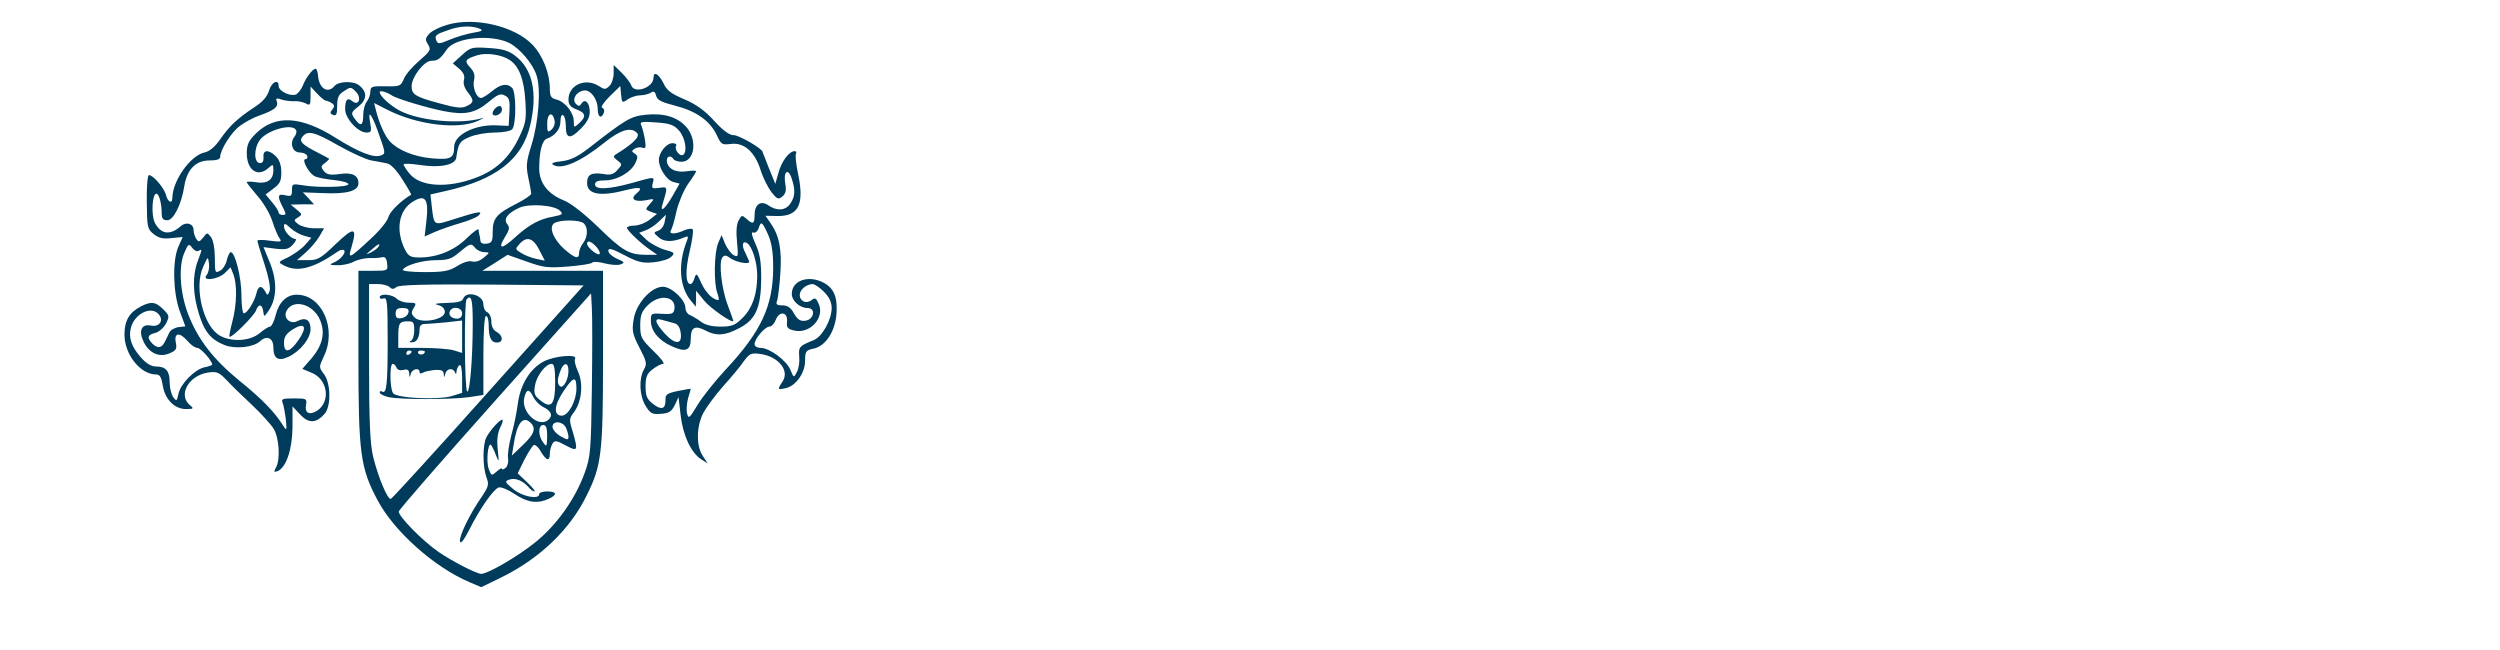
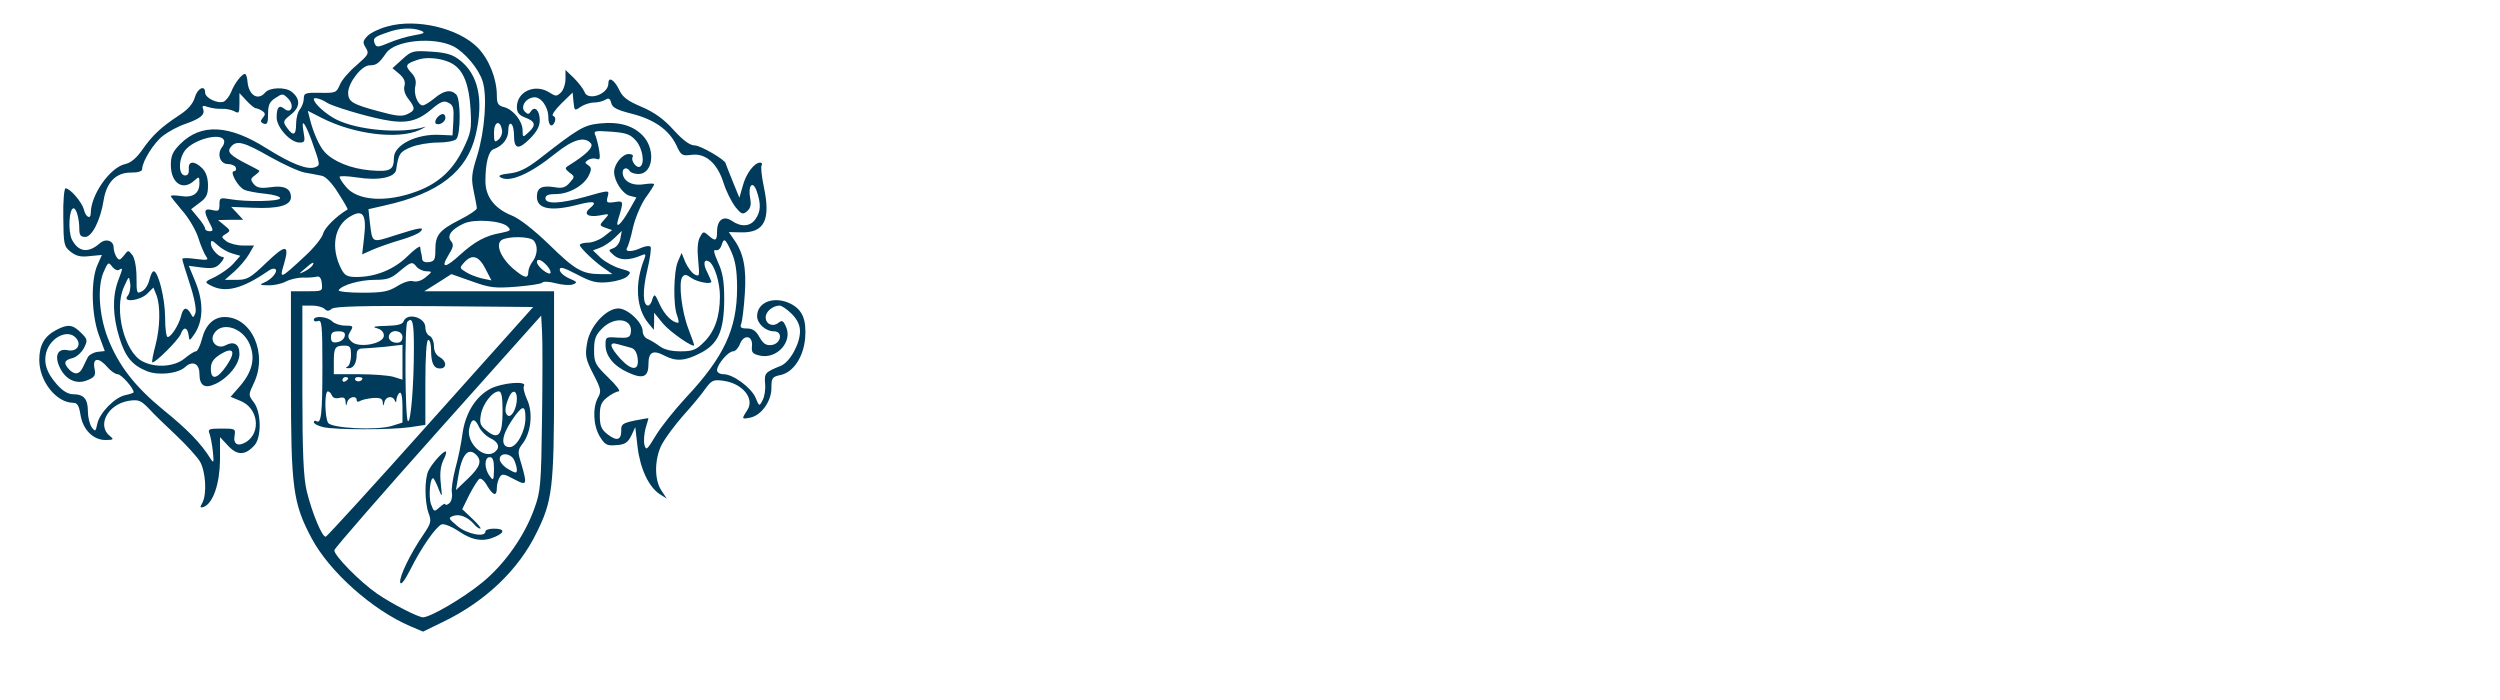
- <svg xmlns="http://www.w3.org/2000/svg" width="500" zoomAndPan="magnify" viewBox="0 0 375 104.88" height="130" preserveAspectRatio="xMidYMid meet" version="1.2">
+ <svg xmlns="http://www.w3.org/2000/svg" width="375" zoomAndPan="magnify" viewBox="0 0 375 104.88" height="104.88" preserveAspectRatio="xMidYMid meet" version="1.2">
  <g id="c4cd1c6690">
    <path style=" stroke:none;fill-rule:nonzero;fill:#003b5c;fill-opacity:1;" d="M 58.098 3.969 C 56.941 4.27 55.609 4.91 55.137 5.383 C 54.41 6.156 54.367 6.371 54.879 7.184 C 55.395 8.043 55.266 8.215 53.465 9.801 C 52.391 10.703 51.234 12.031 50.977 12.719 C 50.461 13.922 50.332 13.961 48.016 13.922 C 45.828 13.879 45.57 13.961 45.57 14.777 C 45.57 15.25 45.312 15.98 45.016 16.363 C 44.672 16.75 44.414 17.738 44.414 18.598 C 44.414 20.312 43.984 20.484 43.039 19.152 C 42.398 18.254 42.441 18.125 43.641 17.18 C 45.055 16.066 45.098 14.82 43.727 13.75 C 42.781 13.02 40.422 13.105 39.781 13.879 C 38.707 15.164 37.293 14.305 37.121 12.203 C 37.078 11.602 36.906 11.09 36.734 11.09 C 36.262 11.09 35.148 12.547 34.676 13.793 C 34.418 14.434 33.902 15.078 33.559 15.25 C 32.617 15.594 30.77 14.691 30.77 13.879 C 30.77 12.676 29.613 13.234 29.227 14.605 C 28.926 15.594 28.199 16.449 26.781 17.352 C 24.121 19.109 22.836 20.312 21.289 22.543 C 20.477 23.699 19.617 24.43 18.801 24.602 C 16.484 25.117 13.613 29.234 13.613 31.98 C 13.613 32.969 12.84 32.582 12.582 31.422 C 12.281 30.309 10.523 28.25 9.836 28.25 C 9.621 28.25 9.449 30.18 9.492 32.582 C 9.535 36.656 9.578 36.957 10.609 37.773 C 11.426 38.414 12.109 38.586 13.484 38.414 L 15.285 38.242 L 14.598 39.789 C 13.613 42.02 13.699 47.125 14.812 50.211 L 15.715 52.656 L 14.598 52.785 C 13.996 52.871 13.312 53.258 13.141 53.645 C 12.926 54.074 12.582 54.758 12.41 55.145 C 11.895 56.176 11.254 56.262 10.438 55.488 C 9.492 54.504 9.578 54.031 10.824 53.73 C 11.426 53.602 12.195 52.914 12.582 52.23 C 13.184 51.027 13.141 50.898 12.152 49.914 C 10.91 48.668 10.18 48.582 8.465 49.484 C 6.66 50.426 5.891 51.758 5.891 53.988 C 5.891 57.203 8.465 60.422 10.996 60.422 C 11.594 60.422 11.852 60.852 12.066 62.18 C 12.41 64.41 13.953 66 15.801 66 C 17 66 17.129 65.914 16.527 65.441 C 14.469 63.855 16.145 60.637 19.316 60.121 C 20.777 59.906 21.117 60.035 22.363 61.324 C 23.094 62.137 24.98 63.941 26.438 65.312 C 27.941 66.727 29.527 68.488 29.957 69.172 C 30.855 70.633 31.07 74.105 30.344 75.438 C 29.957 76.125 30 76.211 30.559 76.039 C 31.973 75.48 32.961 72.562 33.004 68.961 L 33.004 65.57 L 34.246 66.898 C 35.617 68.359 36.82 68.316 38.191 66.77 C 39.266 65.527 39.18 61.754 38.062 60.336 C 37.25 59.266 37.25 59.223 38.062 57.504 C 40.211 53.086 37.766 47.551 33.688 47.551 C 32.059 47.551 30.812 48.754 30.301 50.812 C 30.043 51.844 29.613 52.699 29.398 52.699 C 29.141 52.699 28.41 53.172 27.684 53.773 C 26.18 55.016 23.309 55.23 21.375 54.203 C 18.672 52.828 17.043 46.395 18.59 43.047 C 19.359 41.332 19.359 41.332 19.531 42.535 C 19.617 43.219 19.445 44.035 19.145 44.379 C 18.289 45.406 20.906 45.148 22.062 44.078 L 23.008 43.133 L 23.477 44.293 C 24.078 45.922 24.035 49.098 23.309 51.844 C 22.965 53.129 22.75 54.289 22.836 54.332 C 23.137 54.633 26.867 50.898 27.125 50.082 C 27.512 48.969 28.113 49.055 28.281 50.211 C 28.41 51.199 28.41 51.199 29.184 50.082 C 30.473 48.152 30.559 45.449 29.398 42.492 L 28.324 39.875 L 30.301 40.133 C 31.93 40.305 32.402 40.219 33.086 39.445 C 33.559 38.93 33.688 38.543 33.43 38.543 C 32.746 38.543 31.629 37.301 31.629 36.527 C 31.629 35.969 31.844 36.012 32.66 36.785 C 33.215 37.301 34.203 37.859 34.848 38.027 L 36.047 38.371 L 35.02 39.531 C 34.461 40.176 33.215 41.031 32.316 41.504 C 30.641 42.277 30.641 42.32 31.629 42.832 C 33.816 43.992 36.391 43.305 40.293 40.602 C 40.68 40.305 41.152 40.219 41.324 40.387 C 41.711 40.773 40.68 41.977 39.566 42.406 C 38.879 42.707 39.008 42.789 40.211 42.789 C 41.023 42.832 42.227 42.578 42.867 42.234 C 43.512 41.891 44.672 41.633 45.441 41.633 C 46.215 41.676 47.16 41.59 47.5 41.504 C 47.93 41.375 48.188 41.719 48.273 42.492 C 48.402 43.691 48.359 43.691 46.043 43.691 L 43.641 43.691 L 43.641 57.547 C 43.641 73.121 43.941 75.48 46.73 80.715 C 49.391 85.734 55.824 91.48 61.531 93.926 L 63.461 94.742 L 66.551 93.238 C 72.812 90.195 77.789 85.477 80.492 79.898 C 82.852 75.137 83.109 73.207 83.109 57.719 L 83.109 43.691 L 63.633 43.691 L 65.691 42.406 L 67.707 41.117 L 70.754 42.191 C 73.5 43.176 74.184 43.262 77.488 43.004 C 79.504 42.832 81.262 42.578 81.391 42.363 C 81.52 42.191 82.422 42.234 83.367 42.492 C 84.352 42.746 85.512 42.832 85.938 42.664 C 86.668 42.363 86.582 42.277 85.383 41.762 C 84.609 41.418 83.965 40.859 83.965 40.473 C 83.965 39.961 84.48 40.09 86.539 41.16 C 88.727 42.32 89.5 42.492 91.301 42.32 C 92.504 42.191 93.789 41.805 94.133 41.418 C 94.734 40.816 94.648 40.73 93.102 40.305 C 92.16 40.047 90.828 39.316 90.145 38.715 L 88.941 37.559 L 89.973 37.172 C 90.574 36.957 91.559 36.312 92.16 35.711 L 93.273 34.641 L 93.059 35.754 C 92.977 36.398 92.504 37.043 92.031 37.215 C 91.215 37.516 91.215 37.516 92.074 38.285 C 92.934 39.059 94.348 39.102 96.148 38.328 C 96.836 38.027 96.922 38.113 96.664 38.801 C 95.164 42.535 95.418 46.266 97.266 48.496 L 98.078 49.484 L 98.121 48.195 L 98.121 46.91 L 99.453 48.539 C 100.48 49.785 104.129 52.316 104.129 51.758 C 104.129 51.672 103.742 50.598 103.27 49.355 C 102.242 46.695 101.77 42.449 102.328 41.59 C 102.668 41.117 102.926 41.117 103.742 41.719 C 104.645 42.32 106.703 42.707 106.703 42.234 C 106.703 42.148 106.402 41.547 106.102 40.859 C 105.414 39.617 105.586 38.758 106.359 39.23 C 107.176 39.746 107.988 42.363 107.988 44.422 C 107.988 47.469 107.219 49.699 105.629 51.285 C 104.43 52.484 103.914 52.699 102.07 52.699 C 100.695 52.699 99.625 52.441 98.938 51.93 C 98.379 51.5 97.566 51.027 97.18 50.855 C 96.75 50.727 96.406 50.168 96.406 49.699 C 96.406 48.367 94.133 46.266 92.762 46.266 C 90.871 46.266 88.383 49.055 88.043 51.586 C 87.742 53.344 87.871 53.945 88.984 56.09 C 90.145 58.32 90.23 58.707 89.715 59.605 C 88.855 61.152 88.984 63.855 89.973 65.484 C 90.742 66.727 91.043 66.898 92.461 66.77 C 93.746 66.688 94.176 66.387 94.691 65.355 L 95.293 64.07 L 95.633 67.027 C 96.02 70.289 97.309 73.035 98.938 74.105 L 100.012 74.793 L 99.195 73.551 C 98.121 71.918 98.164 68.832 99.281 66.645 C 99.797 65.699 101.211 63.77 102.5 62.309 C 103.785 60.895 105.285 59.094 105.801 58.32 C 106.746 57.035 107.004 56.906 108.504 57.117 C 111.379 57.504 113.223 59.777 112.109 61.496 C 111.207 62.867 111.25 62.91 112.492 62.652 C 114.168 62.352 115.711 60.207 115.711 58.234 C 115.711 56.691 115.84 56.52 117.039 56.262 C 118.973 55.875 120.516 53.602 120.773 50.727 C 120.988 47.98 120.387 46.48 118.629 45.578 C 116.184 44.336 113.566 45.277 113.566 47.426 C 113.566 48.539 114.852 49.699 116.098 49.699 C 117.512 49.699 117.168 51.586 115.711 51.758 C 114.895 51.844 114.469 51.543 113.91 50.555 C 113.395 49.613 112.879 49.27 112.023 49.27 C 111.121 49.27 110.949 49.098 111.207 48.496 C 111.336 48.109 111.594 46.094 111.723 44.078 C 111.98 40.219 111.551 37.984 110.09 35.926 L 109.32 34.812 L 111.164 34.855 C 114.637 34.941 115.625 33.012 114.594 28.121 C 114.254 26.488 114.082 24.988 114.254 24.773 C 114.383 24.559 114.254 24.387 114.039 24.387 C 113.137 24.387 111.895 26.059 111.422 27.863 L 110.906 29.664 L 109.875 27.133 C 109.32 25.762 108.848 24.559 108.848 24.516 C 108.848 24 105.07 21.812 104.215 21.812 C 103.484 21.812 102.5 21.086 101.039 19.496 C 99.539 17.824 98.121 16.836 96.234 16.023 C 94.09 15.121 93.359 14.562 92.848 13.406 C 92.117 11.945 91.258 11.434 91.258 12.504 C 91.258 14.176 88.086 15.207 87.656 13.75 C 87.484 13.32 86.797 12.418 86.109 11.73 L 84.824 10.488 L 84.824 11.816 C 84.824 12.59 84.523 13.492 84.137 13.879 C 83.492 14.477 83.367 14.477 82.422 13.879 C 80.277 12.504 77.531 13.707 77.531 16.066 C 77.531 16.879 77.832 17.266 78.816 17.652 C 80.32 18.211 80.449 18.809 79.246 19.883 C 78.434 20.656 78.391 20.613 78.391 19.582 C 78.391 18.168 76.973 16.406 75.602 16.066 C 74.742 15.852 74.527 15.551 74.527 14.348 C 74.527 11.816 73.371 8.902 71.652 7.141 C 68.781 4.227 62.473 2.723 58.098 3.969 Z M 63.16 4.609 C 63.848 4.91 63.633 5.039 62.086 5.297 C 61.059 5.469 59.344 5.984 58.355 6.414 C 56.727 7.098 56.469 7.141 56.211 6.543 C 55.91 5.727 56.082 5.555 58.098 4.867 C 59.898 4.184 61.871 4.098 63.16 4.609 Z M 68.051 6.969 C 69.723 7.871 71.781 10.273 72.383 12.16 C 73.113 14.391 72.727 19.625 71.566 23.402 C 70.711 26.102 70.668 26.789 71.055 28.676 C 71.312 29.879 71.523 31.035 71.523 31.25 C 71.523 31.465 70.41 32.238 69.035 32.926 C 65.906 34.512 65.305 35.242 65.305 37.43 C 65.305 38.93 65.176 39.188 64.359 39.316 C 63.762 39.402 63.375 39.23 63.332 38.887 C 63.289 38.586 63.246 38.113 63.16 37.902 C 63.117 37.645 63.031 37.301 63.031 37.043 C 62.988 36.828 62.086 37.473 61.102 38.457 C 59.086 40.43 56.34 41.547 53.465 41.547 C 52.094 41.547 51.707 41.332 51.191 40.344 C 49.562 37.172 50.117 33.824 52.562 32.453 C 54.453 31.336 55.008 32.195 54.621 35.539 L 54.324 38.156 L 55.953 37.43 C 56.855 37.043 58.699 36.398 60.027 36.012 C 61.402 35.625 62.73 35.07 63.031 34.77 C 63.805 33.996 63.031 34.082 59.301 35.285 C 55.695 36.441 55.867 36.527 55.48 33.352 L 55.266 31.379 L 57.711 30.82 C 65.82 29.02 70.066 25.719 71.355 20.227 C 72.598 14.949 71.738 11.09 68.867 8.945 C 67.793 8.129 66.762 7.871 64.617 7.742 C 61.914 7.57 61.703 7.656 60.328 8.902 L 58.871 10.23 L 59.898 11.09 C 60.586 11.688 60.844 12.246 60.672 12.891 C 60.5 13.449 60.758 14.219 61.273 14.863 C 62.344 16.238 62.301 16.578 61.059 17.137 C 60.285 17.523 59.301 17.395 56.684 16.664 C 52.863 15.637 52.223 15.25 52.223 13.922 C 52.223 12.418 54.238 9.801 55.438 9.801 C 56.469 9.801 56.855 9.5 57.926 7.957 C 59.258 6.027 65.09 5.469 68.051 6.969 Z M 67.965 9.629 C 69.551 10.617 70.367 12.762 70.582 16.363 C 70.754 19.41 70.668 19.883 69.422 22.457 C 67.879 25.547 65.777 27.477 62.602 28.676 C 57.969 30.438 53.508 30.137 51.836 27.949 C 51.32 27.348 50.934 26.703 50.934 26.531 C 50.934 26.359 52.094 26.402 53.551 26.617 C 56.77 27.133 59.258 26.617 59.426 25.461 C 59.77 23.059 59.984 22.758 61.66 22.07 C 62.602 21.684 64.402 21.383 65.648 21.383 C 66.891 21.383 68.137 21.168 68.438 20.871 C 69.121 20.184 69.121 14.863 68.438 14.176 C 67.621 13.363 66.551 13.578 65.176 14.734 C 64.445 15.336 63.676 15.809 63.418 15.809 C 62.688 15.809 62 14.09 62.301 12.934 C 62.473 12.117 62.301 11.559 61.66 10.875 C 60.672 9.801 60.844 9.543 62.859 8.902 C 64.273 8.473 66.719 8.816 67.965 9.629 Z M 87.098 16.023 C 87.613 15.68 88.512 15.379 89.113 15.379 C 89.715 15.379 90.488 15.164 90.828 14.949 C 91.301 14.648 91.516 14.777 91.688 15.465 C 91.859 16.152 92.547 16.492 94.734 17.051 C 98.121 17.91 100.309 19.453 101.426 21.727 C 102.156 23.316 102.285 23.402 103.699 23.23 C 105.844 22.93 107.602 24.473 108.547 27.477 C 108.934 28.719 109.75 30.309 110.305 31.035 C 111.207 32.152 111.422 32.238 112.066 31.68 C 112.578 31.25 112.707 30.695 112.535 29.793 C 112.152 27.777 112.922 26.961 113.523 28.719 C 114.168 30.609 114.125 31.723 113.309 32.883 C 112.535 33.996 111.164 34.082 109.789 33.137 C 108.547 32.281 107.559 32.969 107.559 34.727 C 107.559 36.141 107.305 36.27 106.23 35.285 C 105.543 34.684 105.457 34.684 104.984 35.582 C 104.645 36.184 104.559 37.43 104.73 39.059 C 104.945 41.418 104.945 41.547 104.172 41.16 C 103.742 40.902 103.141 40.09 102.797 39.316 L 102.242 37.941 L 101.684 39.23 C 101.039 40.73 100.953 45.75 101.555 47.297 C 101.77 47.895 101.855 48.41 101.727 48.41 C 100.867 48.41 99.668 47.211 98.98 45.707 C 98.25 44.078 98.164 43.992 97.863 44.852 C 97.738 45.406 97.438 45.836 97.223 45.836 C 96.406 45.836 96.363 43.562 97.094 40.516 C 97.523 38.715 97.738 37.129 97.566 37 C 97.395 36.828 96.793 36.914 96.191 37.172 C 94.82 37.816 93.703 37.816 94.047 37.215 C 94.219 36.957 94.648 35.582 94.949 34.125 C 95.293 32.668 96.148 30.652 96.836 29.664 C 97.566 28.676 98.121 27.777 98.121 27.648 C 98.121 27.477 97.395 27.52 96.492 27.648 C 94.734 27.906 93.402 27.133 93.402 25.848 C 93.402 25.16 94.09 25.031 94.477 25.676 C 94.605 25.891 95.207 26.102 95.762 26.102 C 97.863 26.102 98.379 22.715 96.621 20.57 C 95.164 18.895 93.016 18.211 90.016 18.512 C 87.57 18.766 86.84 19.195 80.793 23.914 C 78.988 25.289 77.875 25.848 76.414 26.016 C 75.129 26.145 74.656 26.359 75.043 26.574 C 76.371 27.477 79.504 26.102 83.324 23.016 C 85.938 20.914 87.699 20.398 88.641 21.512 C 89.07 22.07 87.957 23.188 85.254 24.859 C 84.695 25.203 84.738 25.332 85.426 25.891 C 86.238 26.488 86.238 26.531 85.426 27.434 C 84.824 28.121 84.309 28.293 83.195 28.078 C 81.219 27.777 80.535 28.164 80.535 29.535 C 80.535 31.379 82.68 31.766 86.883 30.652 C 89.113 30.094 89.672 30.266 88.469 31.25 C 87.441 32.109 88.211 32.625 89.93 32.324 C 91.473 32.023 91.473 32.023 90.656 32.926 C 89.887 33.781 89.887 33.824 90.828 34.168 L 91.816 34.512 L 90.613 35.457 C 89.973 35.969 88.855 36.398 88.211 36.398 C 87.527 36.398 86.969 36.57 86.969 36.742 C 86.969 37.172 89.371 39.445 90.828 40.387 L 91.859 41.117 L 90.102 41.117 C 87.312 41.117 86.238 40.473 82.293 36.613 C 80.02 34.426 77.875 32.754 76.758 32.324 C 74.184 31.293 72.812 29.492 72.812 27.176 C 72.812 24.43 73.285 22.629 74.055 22.371 C 75.387 21.898 76.242 20.828 76.242 19.582 C 76.242 18.852 76.414 18.426 76.672 18.598 C 76.93 18.727 77.102 19.496 77.102 20.312 C 77.102 22.371 77.746 22.543 79.461 20.828 C 80.535 19.754 80.965 18.938 80.965 18.039 C 80.965 16.578 80.191 15.809 79.633 16.707 C 79.332 17.18 79.16 17.18 78.73 16.75 C 78.047 16.066 78.773 14.777 80.02 14.605 C 81.09 14.434 82.25 15.98 82.25 17.609 C 82.25 18.895 82.852 19.238 83.238 18.211 C 83.367 17.867 83.281 17.48 82.98 17.395 C 82.68 17.309 83.195 16.535 84.18 15.551 L 85.895 13.879 L 86.023 15.25 C 86.152 16.621 86.195 16.664 87.098 16.023 Z M 38.363 16.238 C 38.535 16.238 38.965 16.406 39.309 16.621 C 39.824 16.965 39.824 17.18 39.438 17.652 C 39.008 18.168 39.051 18.34 39.566 18.555 C 40.082 18.727 40.211 18.426 40.211 17.094 C 40.211 15.766 40.422 15.25 41.324 14.691 C 42.355 14.004 42.441 14.004 43.211 14.777 C 44.199 15.766 43.727 17.18 42.652 16.324 C 41.883 15.68 41.496 16.066 41.496 17.609 C 41.496 19.109 43.555 21.383 44.93 21.383 C 45.742 21.383 45.785 21.211 45.527 19.754 C 45.141 17.652 45.699 18.254 46.73 21.043 C 48.059 24.773 48.059 24.773 47.289 25.074 C 46.129 25.547 43.684 24.559 40.039 22.285 C 34.375 18.684 30.172 18.469 27.039 21.598 C 25.922 22.715 25.625 23.359 25.625 24.73 C 25.625 27.477 27.426 28.676 29.141 27.09 C 29.871 26.445 29.914 26.445 29.914 27.477 C 29.914 29.02 28.926 29.707 27.125 29.406 C 26.309 29.277 25.625 29.277 25.625 29.406 C 25.625 29.535 26.395 30.48 27.297 31.551 C 28.242 32.582 29.355 34.469 29.742 35.668 C 30.129 36.914 30.684 38.156 30.941 38.5 C 31.328 39.016 31.113 39.059 29.398 38.844 C 28.242 38.672 27.34 38.672 27.34 38.844 C 27.34 39.016 27.855 40.73 28.496 42.664 C 29.184 44.766 29.484 46.48 29.312 46.953 C 29.012 47.723 28.969 47.723 28.582 46.996 C 27.984 45.965 27.469 46.094 27.168 47.383 C 26.824 48.754 25.668 50.555 25.152 50.555 C 24.938 50.555 24.766 49.227 24.766 47.637 C 24.766 44.766 23.734 40.688 23.051 40.688 C 22.836 40.688 22.578 41.289 22.406 41.977 C 22.234 42.707 21.762 43.477 21.289 43.691 C 20.52 44.121 20.477 43.992 20.477 41.633 C 20.477 40.133 20.219 38.801 19.875 38.285 C 19.23 37.473 19.23 37.473 18.59 38.328 C 17.988 39.059 17.859 39.102 17.473 38.543 C 17.258 38.199 17.043 37.559 17.043 37.129 C 17.043 36.098 15.887 35.711 14.984 36.484 C 13.227 38.027 11.766 37.816 10.781 35.926 C 10.18 34.684 10.352 31.25 11.039 31.25 C 11.465 31.25 11.895 32.84 11.895 34.34 C 11.895 35.285 12.109 35.539 12.797 35.539 C 13.785 35.539 15.07 33.055 15.543 30.051 C 15.973 27.348 17.387 25.891 19.574 25.891 C 20.734 25.891 21.332 25.719 21.332 25.332 C 21.332 24.215 23.094 21.383 24.465 20.355 C 25.238 19.754 26.738 18.938 27.77 18.598 C 30.086 17.781 30.77 17.223 30.473 16.363 C 30.258 15.852 30.43 15.766 31.242 16.066 C 31.801 16.238 32.703 16.363 33.258 16.324 C 33.816 16.281 34.633 16.449 35.105 16.664 C 35.832 17.094 35.918 16.965 35.918 15.551 L 35.918 13.961 L 36.992 15.121 C 37.551 15.723 38.191 16.238 38.363 16.238 Z M 49.004 15.379 C 49.691 15.895 54.793 17.438 57.539 17.953 C 60.801 18.598 62.516 18.254 64.66 16.449 C 66.121 15.207 66.594 15.035 67.277 15.422 C 68.008 15.766 68.094 16.238 68.008 18.082 L 67.879 20.312 L 65.949 20.227 C 62.473 20.055 59.086 21.727 59.086 23.699 C 59.086 25.547 58.484 25.805 55.48 25.547 C 52.605 25.289 49.988 24.215 48.703 22.801 C 47.887 21.941 46.945 19.754 46.473 17.824 L 46.172 16.621 L 48.273 17.695 C 53.164 20.184 59.77 20.957 62.945 19.496 C 63.762 19.109 64.062 18.895 63.59 19.066 C 60.156 20.098 53.637 19.539 50.418 17.91 C 48.832 17.094 47.074 15.508 47.074 14.863 C 47.074 14.52 48.23 14.863 49.004 15.379 Z M 75.301 19.539 C 75.387 20.012 75.129 20.656 74.742 20.957 C 74.184 21.426 74.098 21.297 74.098 19.883 C 74.098 18.211 75.043 17.91 75.301 19.539 Z M 95.418 21.129 C 96.406 22.285 96.75 24.559 96.02 24.988 C 95.504 25.332 94.562 24.086 94.906 23.531 C 95.035 23.316 94.82 23.102 94.305 23.102 C 93.359 23.102 92.117 24.602 92.117 25.805 C 92.117 27.133 93.359 29.062 94.434 29.363 L 95.461 29.621 L 94.391 31.508 C 93.145 33.695 92.246 34.469 92.719 32.926 C 93.574 30.137 93.574 30.094 92.203 30.309 C 91.043 30.48 90.914 30.395 91.129 29.578 C 91.43 28.461 91.516 28.461 87.742 29.535 C 83.965 30.566 81.82 30.652 81.82 29.75 C 81.82 29.277 82.293 29.105 83.449 29.105 C 85.383 29.105 87.656 27.777 88.34 26.273 C 88.77 25.375 88.727 25.117 88.211 24.773 C 87.699 24.43 87.699 24.344 88.211 24 C 88.555 23.785 89.113 23.699 89.457 23.828 C 89.973 24.043 90.059 23.785 89.887 22.629 C 89.758 21.812 89.5 20.828 89.328 20.355 C 88.984 19.625 89.156 19.582 91.688 19.754 C 93.961 19.926 94.562 20.141 95.418 21.129 Z M 33.559 20.957 C 33.73 21.211 33.602 21.684 33.344 22.027 C 32.488 23.059 33.004 24.602 34.16 24.602 C 34.719 24.602 35.277 24.859 35.363 25.117 C 35.488 25.418 35.363 25.676 35.105 25.676 C 34.375 25.676 35.703 28.078 36.648 28.461 C 37.078 28.676 38.492 28.934 39.781 29.062 C 41.066 29.191 42.098 29.492 42.012 29.75 C 41.883 30.223 36.949 30.309 34.547 29.879 C 33.004 29.621 32.918 29.664 32.918 30.695 C 32.918 31.637 32.789 31.723 31.844 31.508 C 30.602 31.207 30.516 31.637 31.414 33.395 C 32.016 34.555 32.016 34.684 31.414 34.684 C 31.07 34.684 30.77 34.512 30.77 34.297 C 30.77 34.082 30.301 33.309 29.699 32.625 L 28.668 31.379 L 29.914 30.438 C 30.984 29.664 31.199 29.191 31.199 27.82 C 31.199 26.66 30.898 25.805 30.344 25.246 C 29.184 24.086 28.199 24.129 28.324 25.332 C 28.367 25.973 28.199 26.316 27.77 26.316 C 26.738 26.316 26.738 23.871 27.77 22.543 C 29.012 20.957 32.918 19.883 33.559 20.957 Z M 40.508 23.531 C 42.57 24.688 44.93 25.762 45.742 25.891 C 46.602 26.059 47.715 26.23 48.23 26.359 C 48.832 26.445 49.82 27.477 50.719 28.934 C 51.578 30.266 52.223 31.379 52.137 31.422 C 50.461 32.41 48.746 34.125 48.488 34.984 C 48.359 35.625 47.074 37.215 45.656 38.5 C 42.055 41.848 41.883 41.934 42.57 39.703 C 43.469 36.656 42.91 36.57 39.996 39.359 C 37.551 41.719 37.078 41.977 35.531 41.977 L 33.73 41.977 L 35.148 40.73 C 35.918 40.047 36.906 38.887 37.336 38.156 L 38.105 36.828 L 36.434 36.828 C 35.531 36.828 34.418 36.527 33.945 36.184 C 33.172 35.582 33.172 35.5 33.902 35.07 C 34.59 34.641 34.59 34.555 33.688 33.824 L 32.703 33.012 L 34.59 32.969 L 36.477 32.969 L 35.574 31.98 L 34.676 31.035 L 37.977 31.164 C 41.754 31.336 43.641 30.82 43.641 29.578 C 43.641 28.293 42.652 27.777 40.594 28.078 C 39.094 28.293 38.535 28.164 38.062 27.605 C 37.551 26.961 37.551 26.789 38.277 26.273 C 38.707 25.934 39.008 25.633 38.879 25.59 C 38.793 25.504 38.02 25.117 37.207 24.688 C 34.504 23.316 33.988 22.801 34.633 22.027 C 35.488 21 36.52 21.254 40.508 23.531 Z M 76.16 33.996 C 76.715 34.555 76.586 34.641 75.129 34.941 C 72.855 35.328 71.227 36.227 69.078 38.156 C 66.805 40.262 66.035 40.305 67.234 38.328 C 68.008 37.086 68.094 36.699 67.664 36.184 C 66.977 35.371 67.707 34.383 69.594 33.523 C 71.184 32.797 75.258 33.098 76.16 33.996 Z M 80.02 36.055 C 80.707 36.742 80.664 38.199 79.891 39.23 C 79.547 39.66 79.246 40.387 79.246 40.773 C 79.246 41.891 78.645 41.719 76.93 40.262 C 75.043 38.586 74.27 36.57 75.301 35.969 C 76.328 35.414 79.418 35.457 80.02 36.055 Z M 109.707 37.773 C 110.305 39.102 110.562 40.602 110.562 43.176 C 110.562 49.312 108.633 53.516 102.883 59.648 C 101.211 61.453 99.152 64.027 98.379 65.312 C 97.051 67.5 96.922 67.629 96.664 66.727 C 96.535 66.172 96.621 65.055 96.836 64.242 C 97.094 63.426 97.266 62.781 97.266 62.738 C 97.266 62.695 96.32 62.867 95.207 63.082 C 93.402 63.469 93.145 63.641 93.188 64.582 C 93.188 66.043 92.504 66.215 91.129 65.141 C 90.188 64.41 89.973 63.855 89.973 62.352 C 89.973 60.852 90.188 60.293 91.086 59.605 C 91.73 59.094 92.504 58.707 92.805 58.707 C 93.145 58.707 92.418 57.762 91.258 56.648 C 89.285 54.715 89.113 54.418 89.113 52.527 C 89.113 50.855 89.328 50.254 90.359 49.227 C 92.289 47.34 95.035 47.809 94.605 49.996 C 94.477 50.641 94.09 50.727 92.633 50.641 C 90.871 50.512 90.828 50.555 90.828 51.758 C 90.828 53.387 92.074 54.93 94.219 55.875 C 96.449 56.906 97.266 56.562 97.266 54.633 C 97.266 52.785 97.949 52.441 99.668 53.344 C 101.383 54.246 102.754 54.16 104.984 53 C 107.73 51.629 108.59 49.699 108.633 44.98 C 108.633 42.148 108.418 40.902 107.688 39.316 C 107.09 37.941 106.961 37.387 107.348 37.516 C 107.645 37.645 108.031 37.344 108.203 36.871 C 108.59 35.625 108.762 35.711 109.707 37.773 Z M 72.812 40.305 L 73.715 42.062 L 72.297 41.762 C 71.523 41.59 70.41 41.16 69.895 40.816 C 68.91 40.219 68.91 40.176 69.637 39.359 C 70.797 38.07 71.824 38.371 72.812 40.305 Z M 82.035 39.832 C 82.465 40.305 82.68 40.816 82.551 40.988 C 82.207 41.289 80.535 39.918 80.535 39.316 C 80.535 38.715 81.219 38.93 82.035 39.832 Z M 17.859 40.473 C 18.461 40.133 18.461 40.133 17.688 42.191 C 16.828 44.594 16.914 47.426 17.902 50.641 C 18.801 53.559 19.832 54.801 22.105 55.703 C 23.82 56.348 26.695 56.047 27.77 55.059 C 28.883 54.031 29.914 54.547 29.914 56.047 C 29.914 57.891 30.727 58.363 32.402 57.547 C 34.332 56.605 35.918 54.59 35.918 53.086 C 35.918 51.629 35.105 51.113 33.816 51.801 C 32.66 52.441 31.414 51.285 32.059 50.125 C 33.129 48.152 36.391 49.055 37.465 51.672 C 38.32 53.73 37.848 55.703 36.09 57.805 L 34.59 59.52 L 36.133 60.164 C 38.707 61.238 39.18 64.797 36.992 66.258 C 35.703 67.07 34.934 66.645 35.191 65.312 C 35.363 64.324 35.234 64.285 33.258 64.285 C 31.371 64.285 31.156 64.367 31.414 65.012 C 31.586 65.441 31.801 66.645 31.93 67.715 C 32.102 69.43 32.059 69.559 31.543 68.746 C 30.129 66.473 28.113 64.41 24.465 61.453 C 20.176 57.934 17.73 54.758 16.145 50.641 C 14.855 47.254 14.598 43.09 15.5 40.902 C 16.188 39.316 16.27 39.23 16.828 40.004 C 17.172 40.43 17.602 40.645 17.859 40.473 Z M 46.859 39.832 C 46.73 40.047 46.172 40.473 45.656 40.73 C 44.758 41.16 44.758 41.117 45.742 40.305 C 46.816 39.316 47.289 39.145 46.859 39.832 Z M 62.516 40.047 C 62.816 40.387 63.461 40.688 63.977 40.688 C 64.875 40.73 64.875 40.73 63.848 41.59 C 63.246 42.105 62.516 42.32 62 42.191 C 61.531 42.02 60.543 42.32 59.598 42.918 C 58.27 43.734 57.453 43.906 54.324 43.906 C 52.262 43.906 50.676 43.734 50.805 43.52 C 51.277 42.746 54.023 41.977 56.211 41.977 C 58.098 41.977 58.699 41.762 59.941 40.688 C 61.703 39.23 61.828 39.188 62.516 40.047 Z M 48.703 46.352 C 49.047 46.695 49.348 46.695 49.777 46.309 C 50.246 45.965 54.367 45.836 65.176 45.922 L 79.977 46.051 L 64.617 63.211 C 56.211 72.648 49.09 80.414 48.875 80.5 C 48.359 80.672 46.816 76.98 46 73.637 C 45.527 71.574 45.355 68.016 45.355 58.363 L 45.355 45.836 L 46.773 45.836 C 47.543 45.836 48.402 46.051 48.703 46.352 Z M 118.758 47.082 C 119.613 47.938 120 48.797 120 49.699 C 120 51.586 118.457 54.375 117.082 54.887 C 114.766 55.832 114.637 55.961 114.766 57.547 C 114.852 58.406 114.68 59.52 114.383 60.035 C 113.91 60.98 113.867 60.98 113.352 59.691 C 112.707 58.148 109.961 56.133 108.547 56.133 C 107.988 56.133 107.559 55.875 107.559 55.531 C 107.559 54.676 109.234 52.699 109.961 52.699 C 110.305 52.699 110.777 52.188 110.992 51.586 C 111.594 50.082 112.965 50.34 112.793 51.93 C 112.707 52.871 112.879 53.086 113.996 53.344 C 116.527 53.902 118.93 51.242 117.898 49.012 C 117.512 48.109 117.297 47.98 116.785 48.41 C 115.926 49.098 114.852 48.625 114.852 47.594 C 114.852 46.738 115.883 45.879 116.914 45.836 C 117.254 45.836 118.07 46.395 118.758 47.082 Z M 81.305 62.781 C 81.176 72.691 81.09 73.723 80.148 76.297 C 78.688 80.371 75.73 84.617 72.297 87.406 C 69.465 89.723 64.617 92.555 63.461 92.598 C 62.73 92.598 58.871 90.625 56.598 89.078 C 53.98 87.277 49.988 83.203 50.16 82.516 C 50.246 82.172 57.238 74.148 65.734 64.625 L 81.176 47.34 L 81.305 49.699 C 81.391 50.984 81.391 56.863 81.305 62.781 Z M 11.426 50.727 C 12.281 51.715 11.508 52.828 10.137 52.527 C 8.637 52.23 8.121 53.387 8.98 55.145 C 9.836 56.949 11.465 57.719 13.098 57.035 C 14.254 56.562 14.383 56.305 14.168 55.23 C 13.867 53.645 14.812 53.559 16.102 55.059 C 16.613 55.66 17.301 56.133 17.645 56.133 C 18.203 56.133 20.047 58.234 20.047 58.836 C 20.047 58.922 19.488 59.137 18.801 59.266 C 17.215 59.605 14.941 61.922 14.598 63.555 C 14.34 64.754 14.297 64.797 13.742 64.07 C 13.441 63.598 13.184 62.566 13.184 61.711 C 13.184 59.863 12.582 59.137 10.996 59.137 C 10.223 59.137 9.406 58.664 8.508 57.633 C 7.004 55.918 6.535 54.504 6.918 52.914 C 7.52 50.598 10.223 49.27 11.426 50.727 Z M 94.562 52.145 C 95.164 52.273 95.504 52.785 95.633 53.645 C 95.934 55.617 94.82 55.703 93.102 53.859 C 91.43 52.016 91.258 51.199 92.676 51.629 C 93.188 51.758 94.047 52.016 94.562 52.145 Z M 33.988 54.844 C 32.574 56.906 31.629 57.078 31.629 55.316 C 31.629 54.375 31.973 53.859 33.004 53.172 C 35.02 51.93 35.445 52.699 33.988 54.844 Z M 33.988 54.844 " />
    <path style=" stroke:none;fill-rule:nonzero;fill:#003b5c;fill-opacity:1;" d="M 65.562 17.652 C 65.305 17.996 65.219 18.34 65.348 18.512 C 65.777 18.895 66.805 18.34 66.805 17.695 C 66.805 16.922 66.207 16.922 65.562 17.652 Z M 65.562 17.652 " />
    <path style=" stroke:none;fill-rule:nonzero;fill:#003b5c;fill-opacity:1;" d="M 47.074 47.98 C 47.074 48.195 47.375 48.281 47.715 48.152 C 48.273 47.938 48.359 48.84 48.359 54.973 C 48.359 62.051 48.188 63.641 47.457 63.168 C 47.246 63.039 47.074 63.125 47.074 63.34 C 47.074 63.555 47.715 63.898 48.488 64.07 C 50.289 64.496 58.656 64.496 61.574 64.07 L 63.805 63.727 L 63.805 57.375 C 63.805 53.387 63.977 50.984 64.23 50.984 C 64.488 50.984 64.66 51.629 64.66 52.441 C 64.66 54.461 65.047 55.273 65.992 55.273 C 67.062 55.273 67.02 54.16 65.949 53.559 C 65.391 53.258 65.09 52.656 65.09 51.887 C 65.09 51.199 64.789 50.555 64.445 50.383 C 64.105 50.254 63.805 49.699 63.805 49.098 C 63.805 47.594 61.059 46.824 60.543 48.195 C 60.371 48.668 59.598 48.84 57.84 48.883 C 56.168 48.926 55.738 49.012 56.512 49.227 C 57.195 49.398 57.582 49.828 57.582 50.34 C 57.582 51.586 53.766 52.273 52.734 51.242 C 52.137 50.684 52.137 50.383 52.562 49.699 C 53.035 48.926 52.992 48.84 51.75 48.84 C 51.02 48.84 50.16 48.539 49.82 48.195 C 49.09 47.469 47.074 47.297 47.074 47.98 Z M 62.086 52.145 C 62.086 57.848 61.617 63.469 61.188 63.168 C 60.758 62.91 60.672 48.711 61.102 48.281 C 61.871 47.469 62.086 48.324 62.086 52.145 Z M 51.707 50.426 C 51.621 50.855 51.148 51.242 50.59 51.328 C 49.859 51.457 49.648 51.242 49.648 50.598 C 49.648 49.914 49.902 49.699 50.762 49.699 C 51.578 49.699 51.836 49.914 51.707 50.426 Z M 60.371 50.555 C 60.371 51.113 60.07 51.414 59.555 51.414 C 58.613 51.414 58.055 50.77 58.441 50.125 C 58.957 49.312 60.371 49.656 60.371 50.555 Z M 52.648 53.301 C 52.648 54.117 52.391 54.887 52.137 54.973 C 51.793 55.145 51.836 55.23 52.262 55.23 C 53.035 55.273 53.508 54.461 53.508 53.086 C 53.508 52.57 53.809 52.273 54.324 52.273 C 54.75 52.273 56.297 52.145 57.754 52.016 L 60.371 51.715 L 60.371 56.949 L 59 56.52 C 58.227 56.305 55.91 56.133 53.852 56.133 L 50.074 56.133 L 50.074 54.289 C 50.074 52.145 50.246 51.844 51.664 51.844 C 52.52 51.844 52.648 52.059 52.648 53.301 Z M 52.223 56.734 C 52.223 56.863 52.051 57.078 51.793 57.203 C 51.578 57.332 51.363 57.246 51.363 57.035 C 51.363 56.777 51.578 56.562 51.793 56.562 C 52.051 56.562 52.223 56.648 52.223 56.734 Z M 54.367 56.734 C 54.367 57.203 53.551 57.375 53.293 56.992 C 53.164 56.777 53.336 56.562 53.68 56.562 C 54.066 56.562 54.367 56.648 54.367 56.734 Z M 49.777 59.309 C 49.945 59.691 50.375 59.82 50.891 59.691 C 51.578 59.52 51.793 59.691 51.836 60.25 C 51.879 60.98 51.922 60.98 52.094 60.293 C 52.305 59.52 53.508 59.266 53.508 60.035 C 53.508 60.293 53.723 60.336 54.066 60.121 C 54.324 59.949 55.223 59.777 55.996 59.691 C 57.023 59.648 57.367 59.777 57.41 60.336 C 57.453 60.98 57.496 60.98 57.668 60.293 C 57.883 59.438 58.914 59.309 59.215 60.078 C 59.344 60.422 59.469 60.379 59.469 59.906 C 59.512 59.52 59.727 59.051 59.941 58.922 C 60.199 58.75 60.371 59.562 60.371 61.023 L 60.371 63.383 L 58.742 63.898 C 56.383 64.582 49.734 64.242 49.219 63.426 C 48.703 62.609 48.66 58.707 49.176 58.707 C 49.391 58.707 49.648 58.965 49.777 59.309 Z M 49.777 59.309 " />
    <path style=" stroke:none;fill-rule:nonzero;fill:#003b5c;fill-opacity:1;" d="M 73.543 58.32 C 71.355 59.48 69.809 61.965 69.379 65.012 C 69.207 66.387 68.738 68.746 68.309 70.246 C 67.922 71.746 67.664 73.422 67.793 73.977 C 67.879 74.535 67.707 75.223 67.406 75.48 C 67.062 75.738 66.805 75.824 66.805 75.652 C 66.805 75.438 66.422 75.652 65.949 76.082 C 65.133 76.809 65.09 76.809 64.66 75.652 C 64.23 74.492 64.531 71.32 65.047 71.789 C 65.176 71.961 65.562 72.691 65.82 73.422 C 66.336 74.707 66.336 74.664 66.121 72.562 C 65.949 70.977 66.078 69.945 66.508 69.004 C 66.891 68.316 67.02 67.715 66.848 67.715 C 66.422 67.715 64.875 69.43 64.273 70.59 C 63.676 71.789 63.676 75.223 64.273 76.938 C 64.746 78.184 64.66 78.484 63.504 80.199 C 61.574 82.988 59.855 86.547 60.027 87.363 C 60.156 87.836 60.715 87.062 61.574 85.391 C 63.203 82.129 65.391 78.996 66.25 78.656 C 66.633 78.527 67.793 78.996 68.867 79.727 C 70.926 81.098 72.512 81.312 74.312 80.5 C 75.773 79.855 75.688 79.297 74.098 79.297 C 73.414 79.297 72.812 79.469 72.812 79.727 C 72.812 80.672 70.023 80.113 68.609 78.91 C 67.234 77.754 67.191 77.668 68.051 77.367 C 68.996 77.066 70.195 77.582 71.098 78.613 C 71.398 78.996 71.824 79.297 72.039 79.297 C 72.254 79.297 71.738 78.656 70.883 77.84 L 69.336 76.379 L 70.41 74.191 C 71.012 73.035 71.695 71.961 71.91 71.832 C 72.125 71.66 72.684 72.133 73.07 72.863 C 74.012 74.406 74.527 74.492 74.527 73.164 C 74.527 72.648 74.742 71.918 74.957 71.574 C 75.301 71.02 75.602 71.062 77.102 71.875 C 79.031 72.906 79.117 72.777 78.219 69.645 C 77.617 67.715 77.617 67.543 78.477 66.43 C 79.676 64.754 79.977 61.797 79.031 59.863 C 78.645 59.008 78.434 58.105 78.602 57.891 C 79.074 57.078 75.258 57.418 73.543 58.32 Z M 75.387 61.668 C 75.387 65.27 74.785 66.043 73.027 64.625 C 72.039 63.855 71.91 63.512 72.125 62.223 C 72.383 60.637 73.84 58.707 74.828 58.707 C 75.215 58.707 75.387 59.48 75.387 61.668 Z M 77.531 59.82 C 77.531 61.195 76.758 62.652 76.203 62.352 C 75.688 62.008 75.688 61.195 76.242 59.82 C 76.758 58.406 77.531 58.406 77.531 59.82 Z M 78.816 62.695 C 78.816 64.668 77.531 67.07 76.457 67.07 C 75.086 67.07 75.172 65.441 76.758 63.082 C 78.348 60.723 78.816 60.637 78.816 62.695 Z M 71.867 64.07 C 72.168 64.668 72.855 65.355 73.414 65.656 C 74.742 66.258 75.086 67.07 74.27 67.758 C 72.684 69.09 69.809 66.43 70.41 64.156 C 70.754 62.695 71.227 62.695 71.867 64.07 Z M 71.438 68.23 C 72.34 69.129 71.996 70.074 70.195 71.789 L 68.395 73.508 L 68.695 71.703 C 69.207 68.273 70.195 66.984 71.438 68.23 Z M 77.102 68.961 C 77.316 69.43 77.531 70.117 77.531 70.461 C 77.531 71.02 77.359 71.02 76.242 70.375 C 75.559 69.988 74.957 69.301 74.957 68.875 C 74.957 67.844 76.543 67.93 77.102 68.961 Z M 74.098 70.375 C 74.055 72.09 74.012 72.176 73.457 71.406 C 72.598 70.289 72.641 68.574 73.457 68.574 C 73.926 68.574 74.098 69.047 74.098 70.375 Z M 74.098 70.375 " />
  </g>
</svg>
